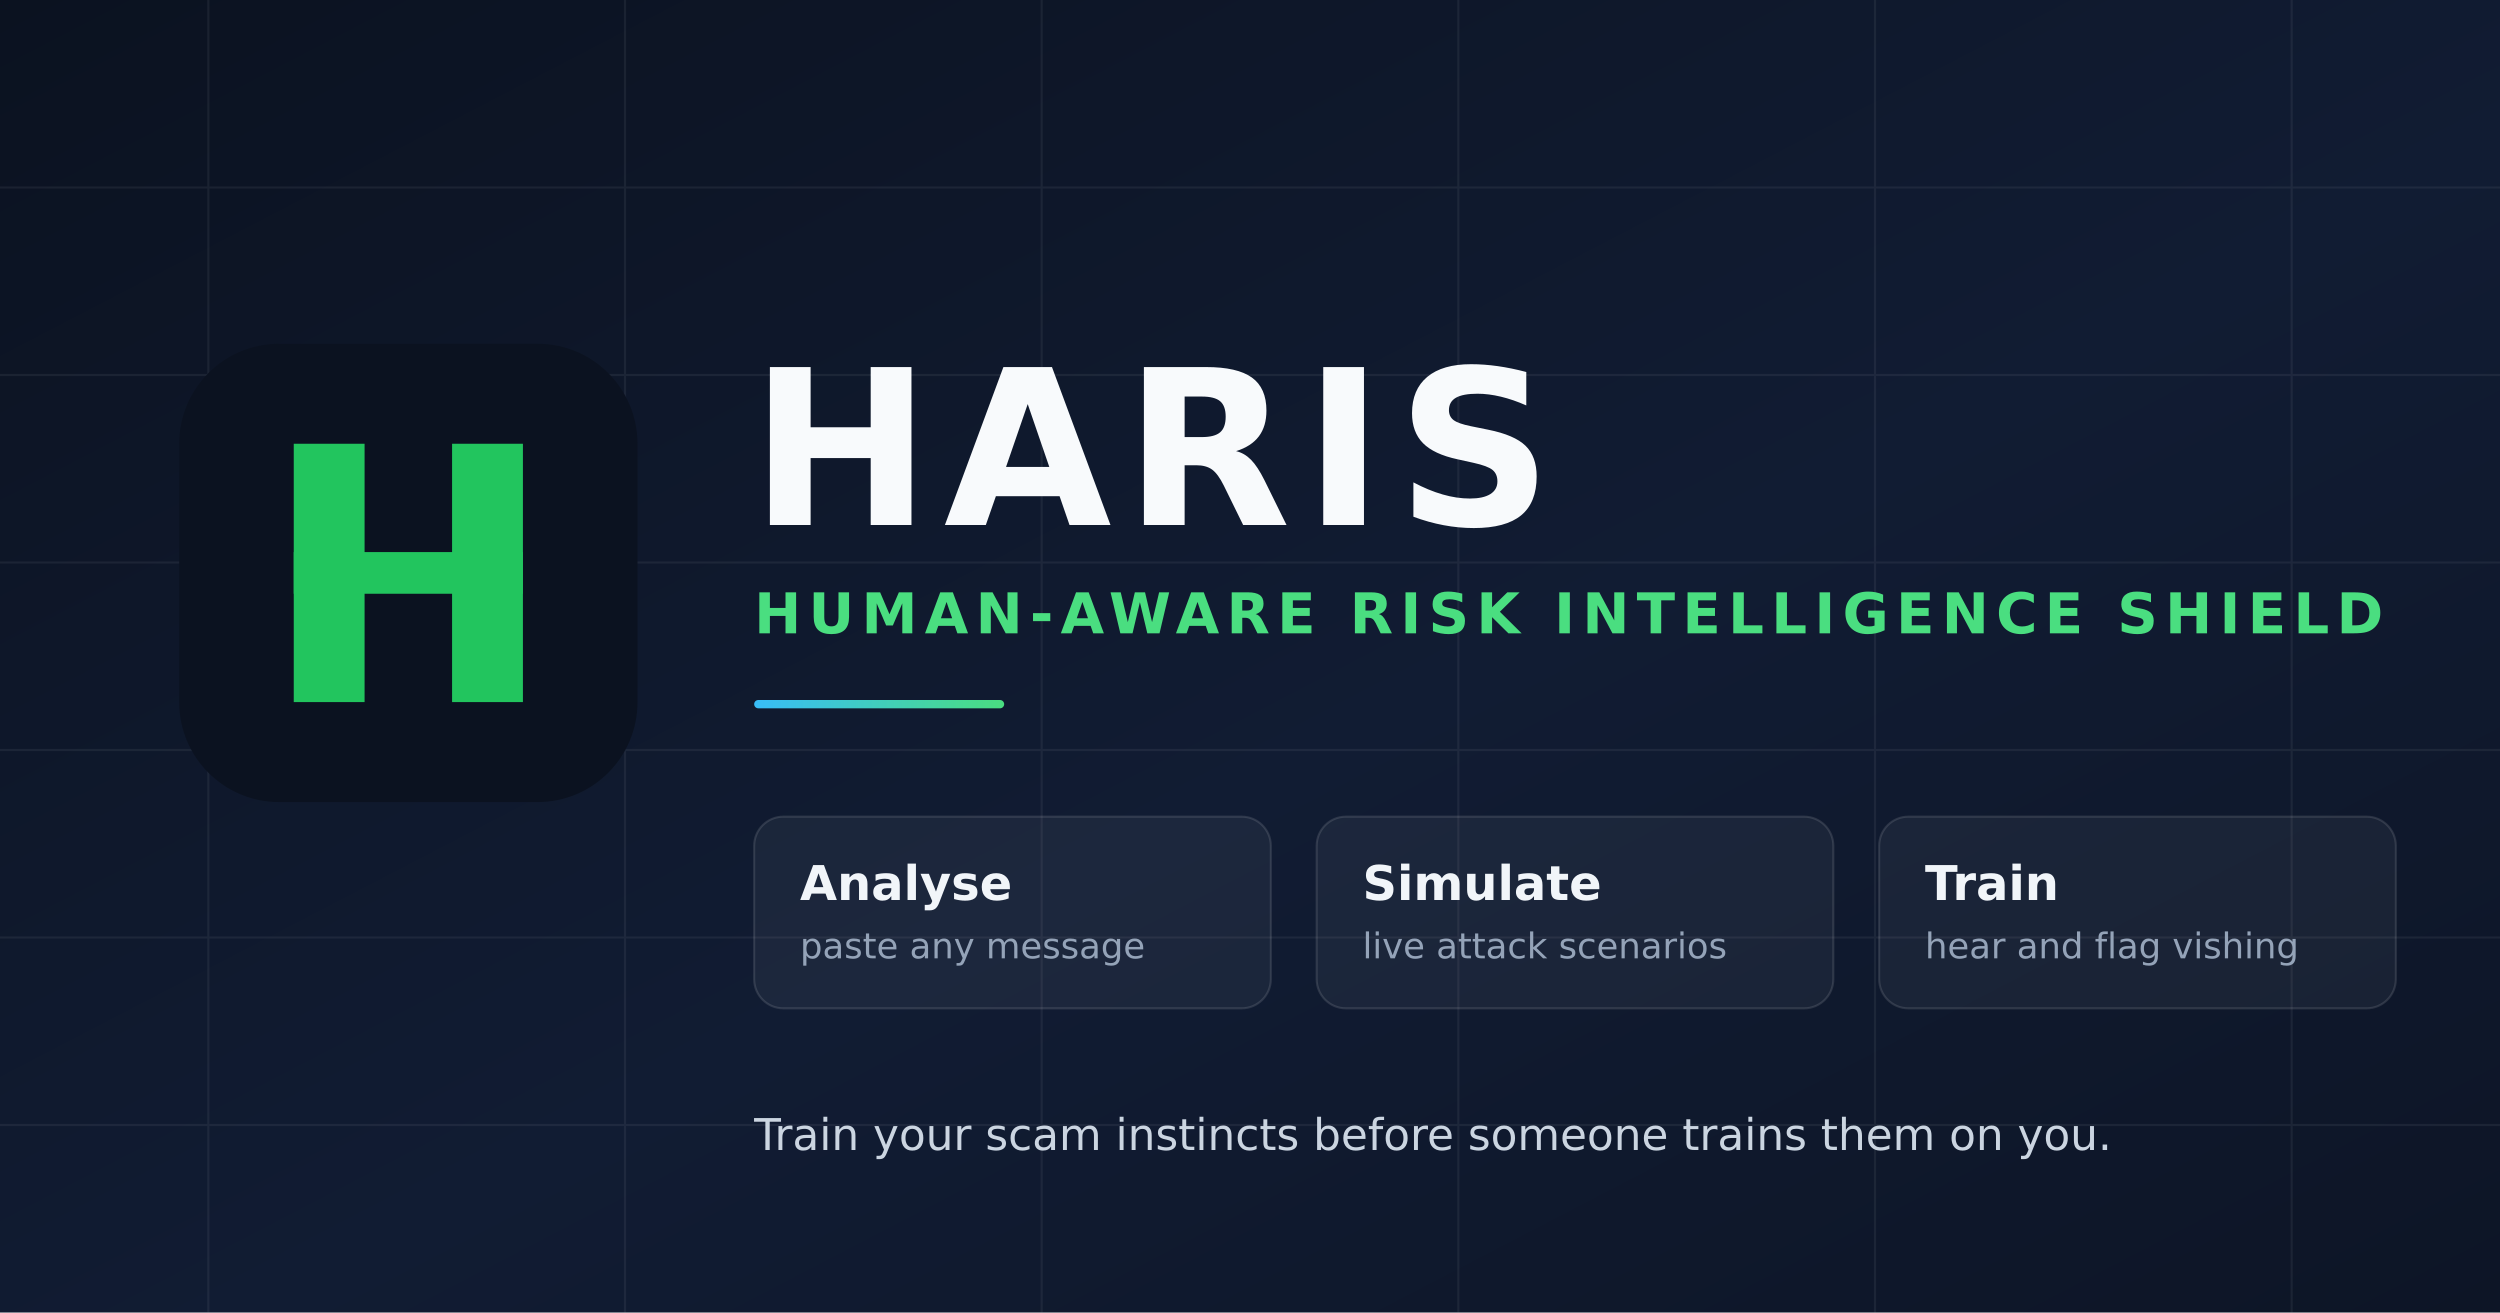
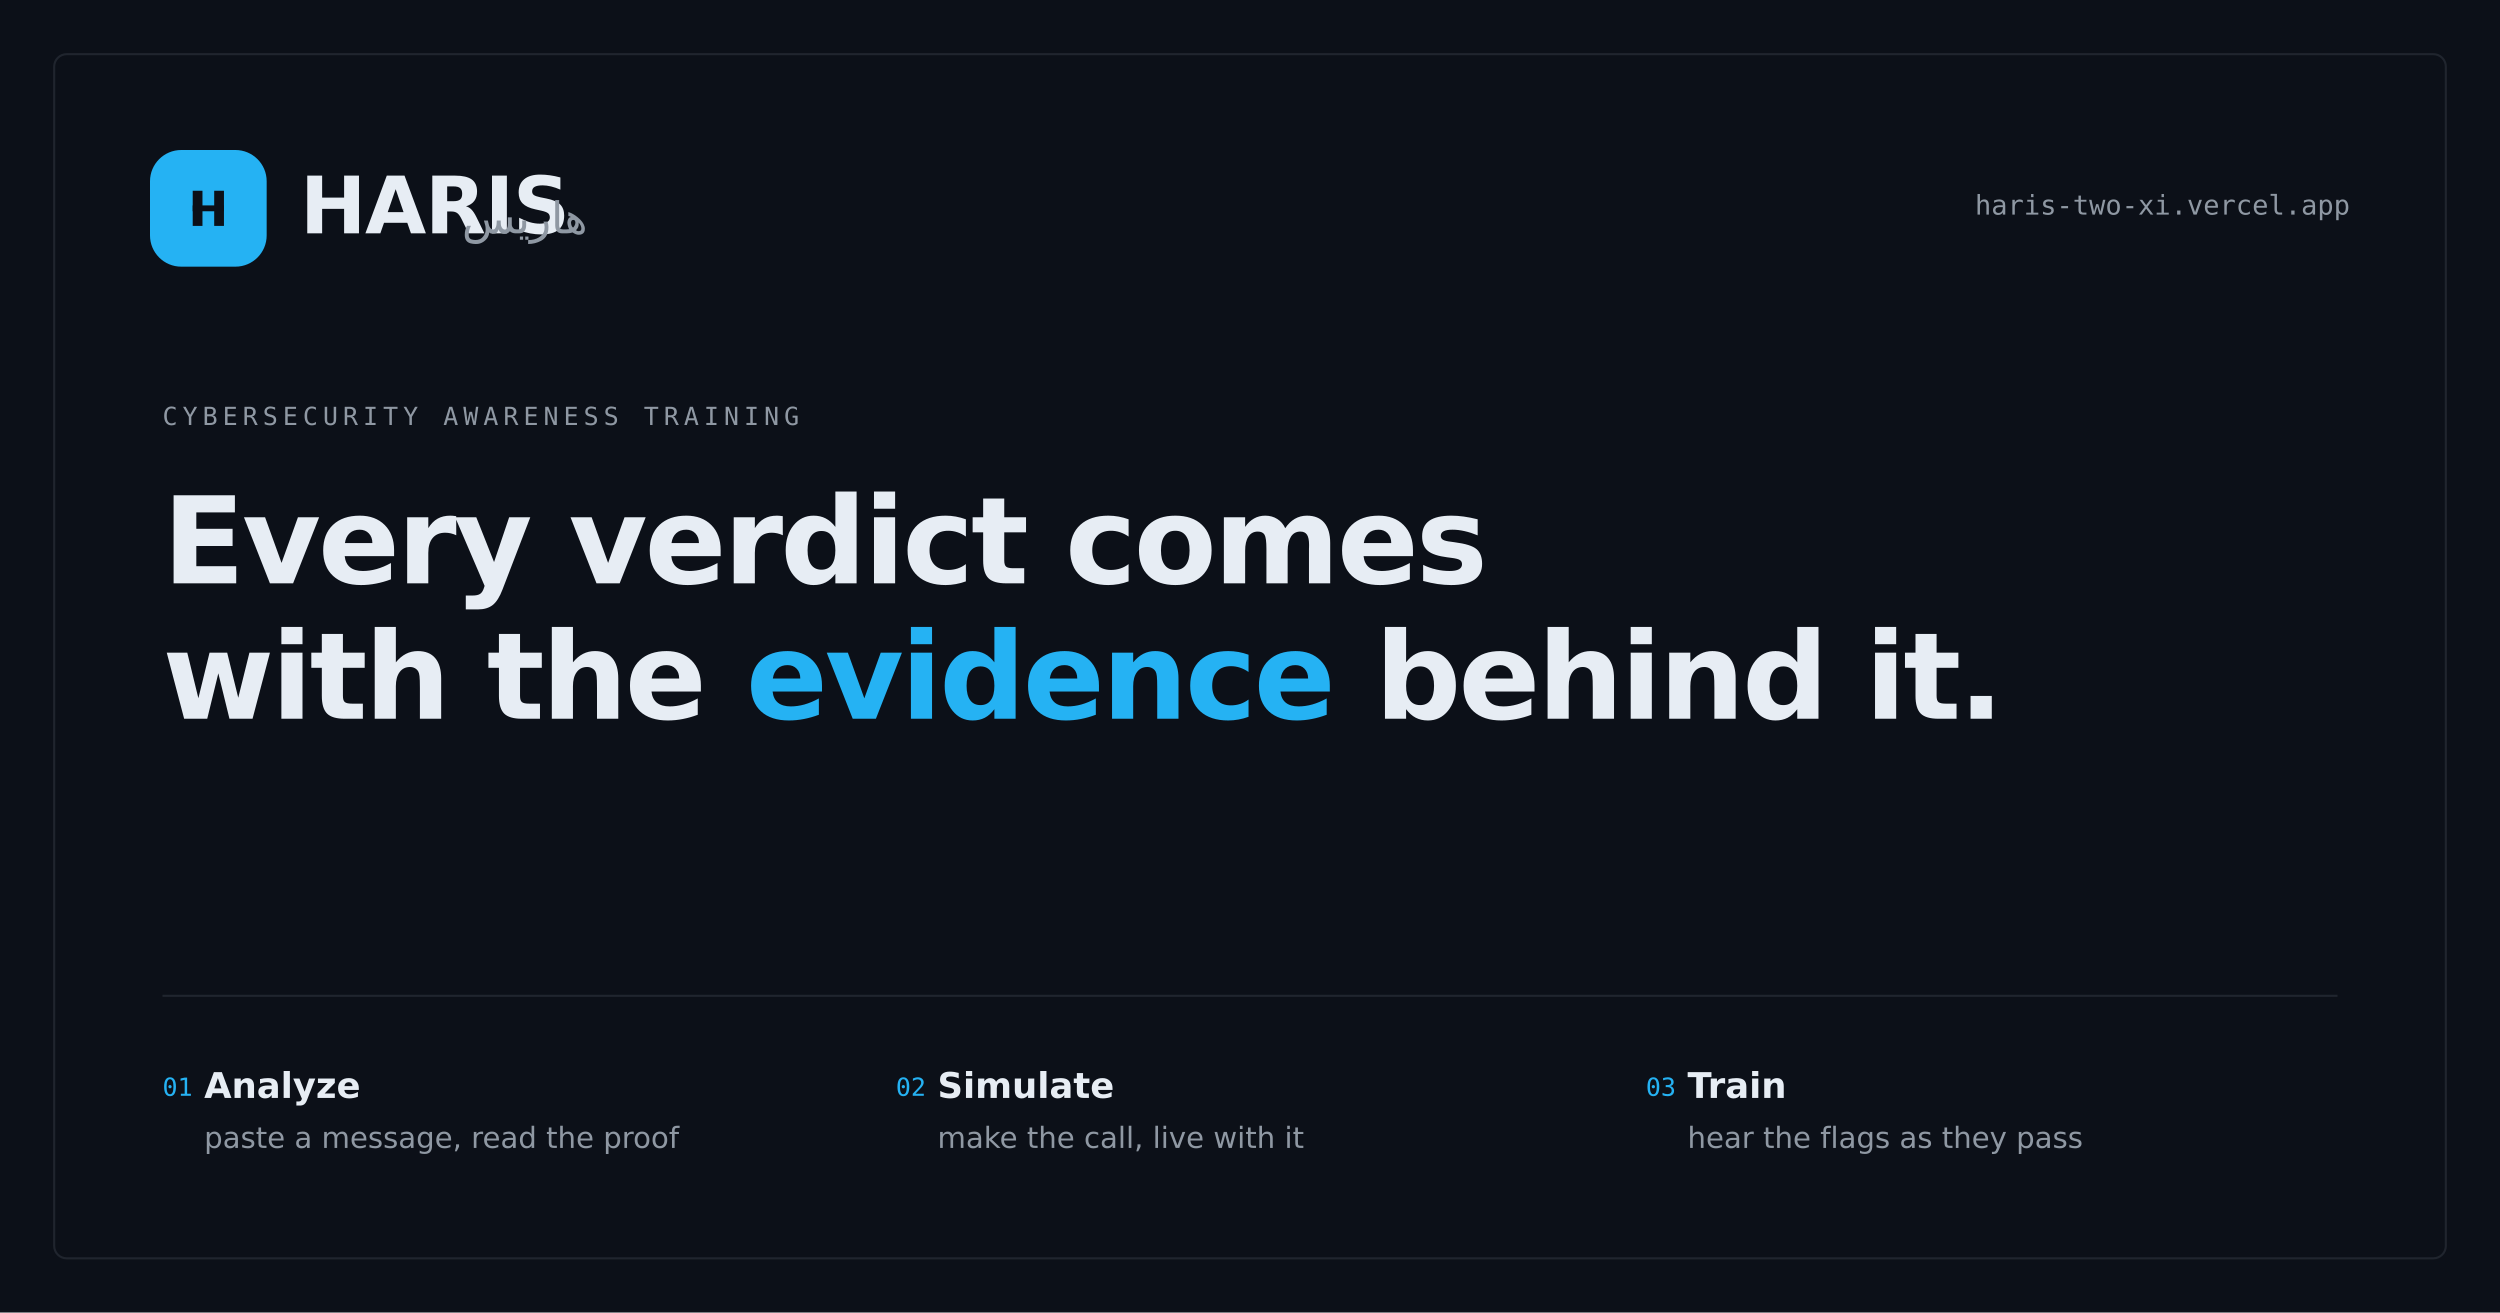
- <svg xmlns="http://www.w3.org/2000/svg" width="1200" height="630" viewBox="0 0 1200 630" role="img" aria-label="HARIS — Human-Aware Risk Intelligence Shield">
+ <svg xmlns="http://www.w3.org/2000/svg" width="1200" height="630" viewBox="0 0 1200 630" role="img" aria-label="HARIS — Every verdict comes with the evidence behind it">
  <defs>
-     <linearGradient id="bg" x1="0" y1="0" x2="1" y2="1">
-       <stop offset="0%" stop-color="#0b1220" />
-       <stop offset="55%" stop-color="#111c33" />
-       <stop offset="100%" stop-color="#0d1526" />
-     </linearGradient>
-     <linearGradient id="accent" x1="0" y1="0" x2="1" y2="0">
-       <stop offset="0%" stop-color="#38bdf8" />
-       <stop offset="100%" stop-color="#4ade80" />
-     </linearGradient>
+     <style>
+       .sans { font-family: "IBM Plex Sans", "DejaVu Sans", Helvetica, Arial, sans-serif; }
+       .arabic { font-family: "IBM Plex Sans Arabic", "DejaVu Sans", sans-serif; }
+       .mono { font-family: "IBM Plex Mono", "DejaVu Sans Mono", monospace; }
+     </style>
  </defs>
-   <rect width="1200" height="630" fill="url(#bg)" />
-   <g opacity="0.06" stroke="#ffffff" stroke-width="1">
-     <path d="M0 90 H1200 M0 180 H1200 M0 270 H1200 M0 360 H1200 M0 450 H1200 M0 540 H1200" />
-     <path d="M100 0 V630 M300 0 V630 M500 0 V630 M700 0 V630 M900 0 V630 M1100 0 V630" />
+   <rect width="1200" height="630" fill="#0c1018" />
+   <rect x="26" y="26" width="1148" height="578" rx="6" fill="none" stroke="#20252e" />
+   <rect x="72" y="72" width="56" height="56" rx="15" fill="#25b2f3" />
+   <g transform="translate(85 85) scale(0.46875)" fill="#0c1018">
+     <rect x="16" y="14" width="10" height="36" />
+     <rect x="38" y="14" width="10" height="36" />
+     <rect x="16" y="29" width="32" height="6" />
  </g>
-   <g transform="translate(86 165)">
-     <rect width="220" height="220" rx="48" fill="#0b1220" />
-     <rect x="55" y="48" width="34" height="124" fill="#22c55e" />
-     <rect x="131" y="48" width="34" height="124" fill="#22c55e" />
-     <rect x="55" y="100" width="110" height="20" fill="#22c55e" />
-   </g>
-   <text x="360" y="252" font-family="DejaVu Sans, Helvetica, Arial, sans-serif" font-size="104" font-weight="bold" fill="#f8fafc" letter-spacing="6">HARIS</text>
-   <text x="362" y="304" font-family="DejaVu Sans, Helvetica, Arial, sans-serif" font-size="27" font-weight="600" fill="#4ade80" letter-spacing="3.5">HUMAN-AWARE RISK INTELLIGENCE SHIELD</text>
-   <rect x="362" y="336" width="120" height="4" rx="2" fill="url(#accent)" />
-   <g font-family="DejaVu Sans, Helvetica, Arial, sans-serif">
-     <g transform="translate(362 392)">
-       <rect width="248" height="92" rx="14" fill="#ffffff" fill-opacity="0.05" stroke="#ffffff" stroke-opacity="0.12" />
-       <text x="22" y="40" font-size="23" font-weight="bold" fill="#f1f5f9">Analyse</text>
-       <text x="22" y="68" font-size="17" fill="#94a3b8">paste any message</text>
-     </g>
-     <g transform="translate(632 392)">
-       <rect width="248" height="92" rx="14" fill="#ffffff" fill-opacity="0.05" stroke="#ffffff" stroke-opacity="0.12" />
-       <text x="22" y="40" font-size="23" font-weight="bold" fill="#f1f5f9">Simulate</text>
-       <text x="22" y="68" font-size="17" fill="#94a3b8">live attack scenarios</text>
-     </g>
-     <g transform="translate(902 392)">
-       <rect width="248" height="92" rx="14" fill="#ffffff" fill-opacity="0.05" stroke="#ffffff" stroke-opacity="0.12" />
-       <text x="22" y="40" font-size="23" font-weight="bold" fill="#f1f5f9">Train</text>
-       <text x="22" y="68" font-size="17" fill="#94a3b8">hear and flag vishing</text>
-     </g>
-   </g>
-   <text x="362" y="552" font-family="DejaVu Sans, Helvetica, Arial, sans-serif" font-size="21" fill="#cbd5e1">Train your scam instincts before someone trains them on you.</text>
+   <text x="144" y="112" class="sans" font-size="38" font-weight="700" letter-spacing="-0.6" fill="#e7edf4">HARIS</text>
+   <text x="282" y="112" class="arabic" font-size="21" fill="#8f98a3" direction="rtl">هاريس</text>
+   <text x="1128" y="103" class="mono" font-size="13" text-anchor="end" fill="#8f98a3">haris-two-xi.vercel.app</text>
+   <text x="78" y="204" class="mono" font-size="12" letter-spacing="2.4" fill="#8f98a3">CYBERSECURITY AWARENESS TRAINING</text>
+   <text x="78" y="280" class="sans" font-size="58" font-weight="600" letter-spacing="-1.4" fill="#e7edf4">Every verdict comes</text>
+   <text x="78" y="345" class="sans" font-size="58" font-weight="600" letter-spacing="-1.4" fill="#e7edf4">with the <tspan fill="#25b2f3">evidence</tspan> behind it.</text>
+   <line x1="78" y1="478" x2="1122" y2="478" stroke="#20252e" />
+   <text x="78" y="526" class="mono" font-size="12" fill="#25b2f3">01</text>
+   <text x="98" y="527" class="sans" font-size="17" font-weight="600" fill="#e7edf4">Analyze</text>
+   <text x="98" y="551" class="sans" font-size="14" fill="#8f98a3">paste a message, read the proof</text>
+   <text x="430" y="526" class="mono" font-size="12" fill="#25b2f3">02</text>
+   <text x="450" y="527" class="sans" font-size="17" font-weight="600" fill="#e7edf4">Simulate</text>
+   <text x="450" y="551" class="sans" font-size="14" fill="#8f98a3">make the call, live with it</text>
+   <text x="790" y="526" class="mono" font-size="12" fill="#25b2f3">03</text>
+   <text x="810" y="527" class="sans" font-size="17" font-weight="600" fill="#e7edf4">Train</text>
+   <text x="810" y="551" class="sans" font-size="14" fill="#8f98a3">hear the flags as they pass</text>
</svg>
